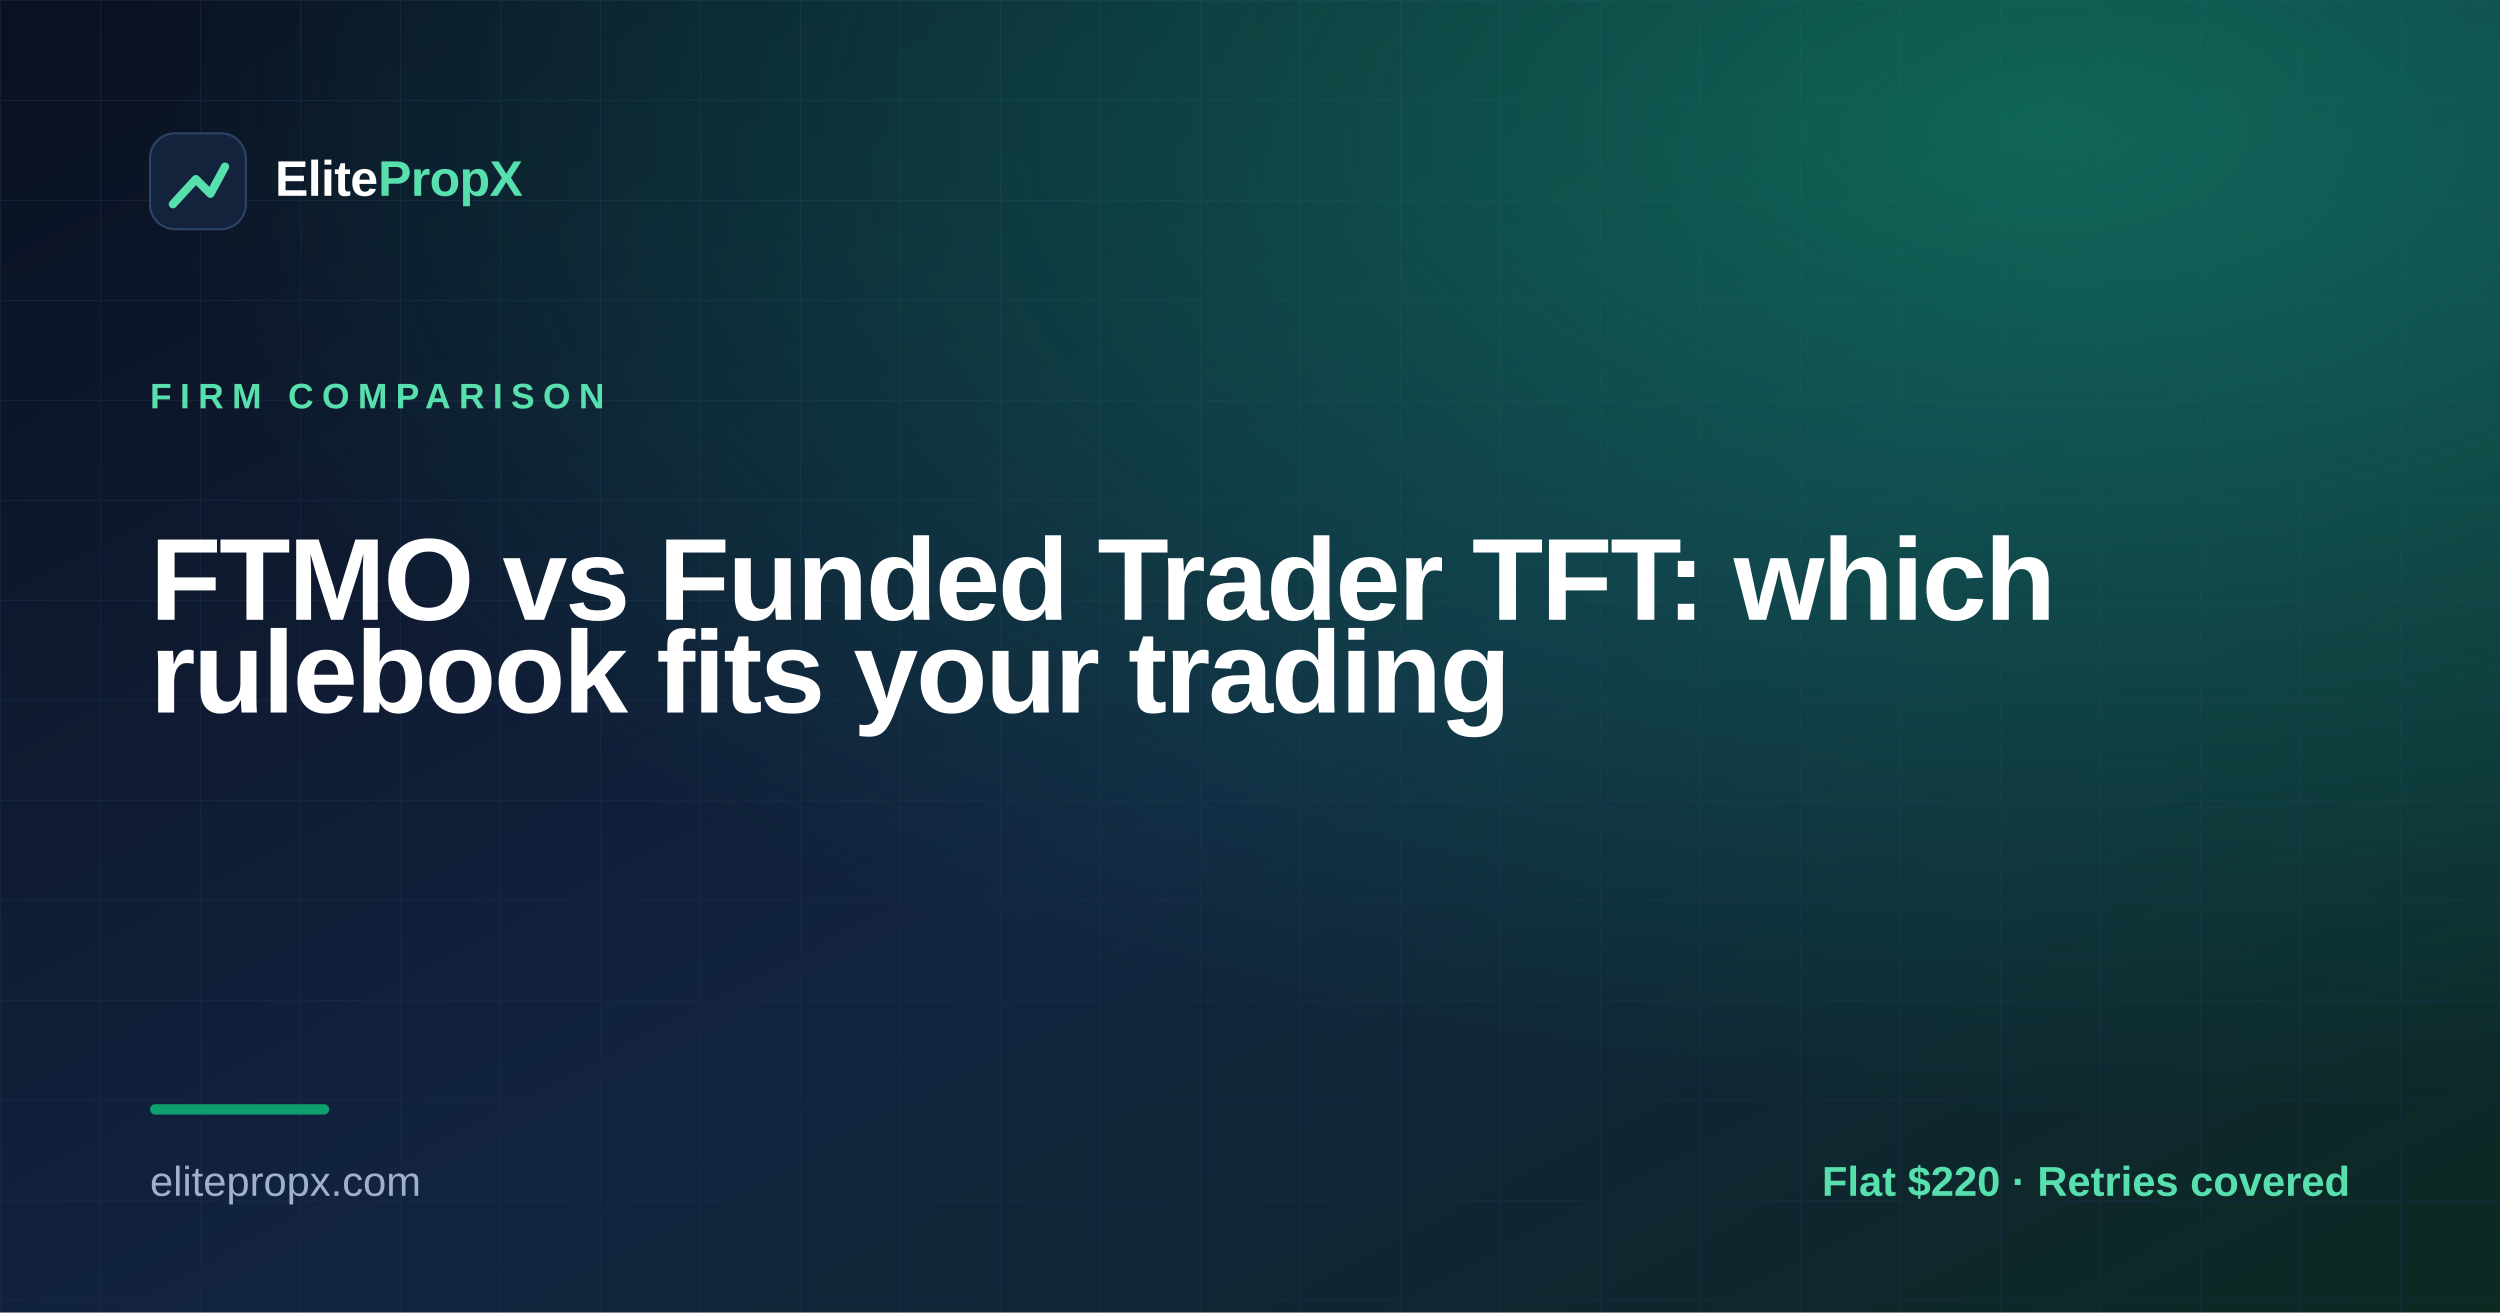
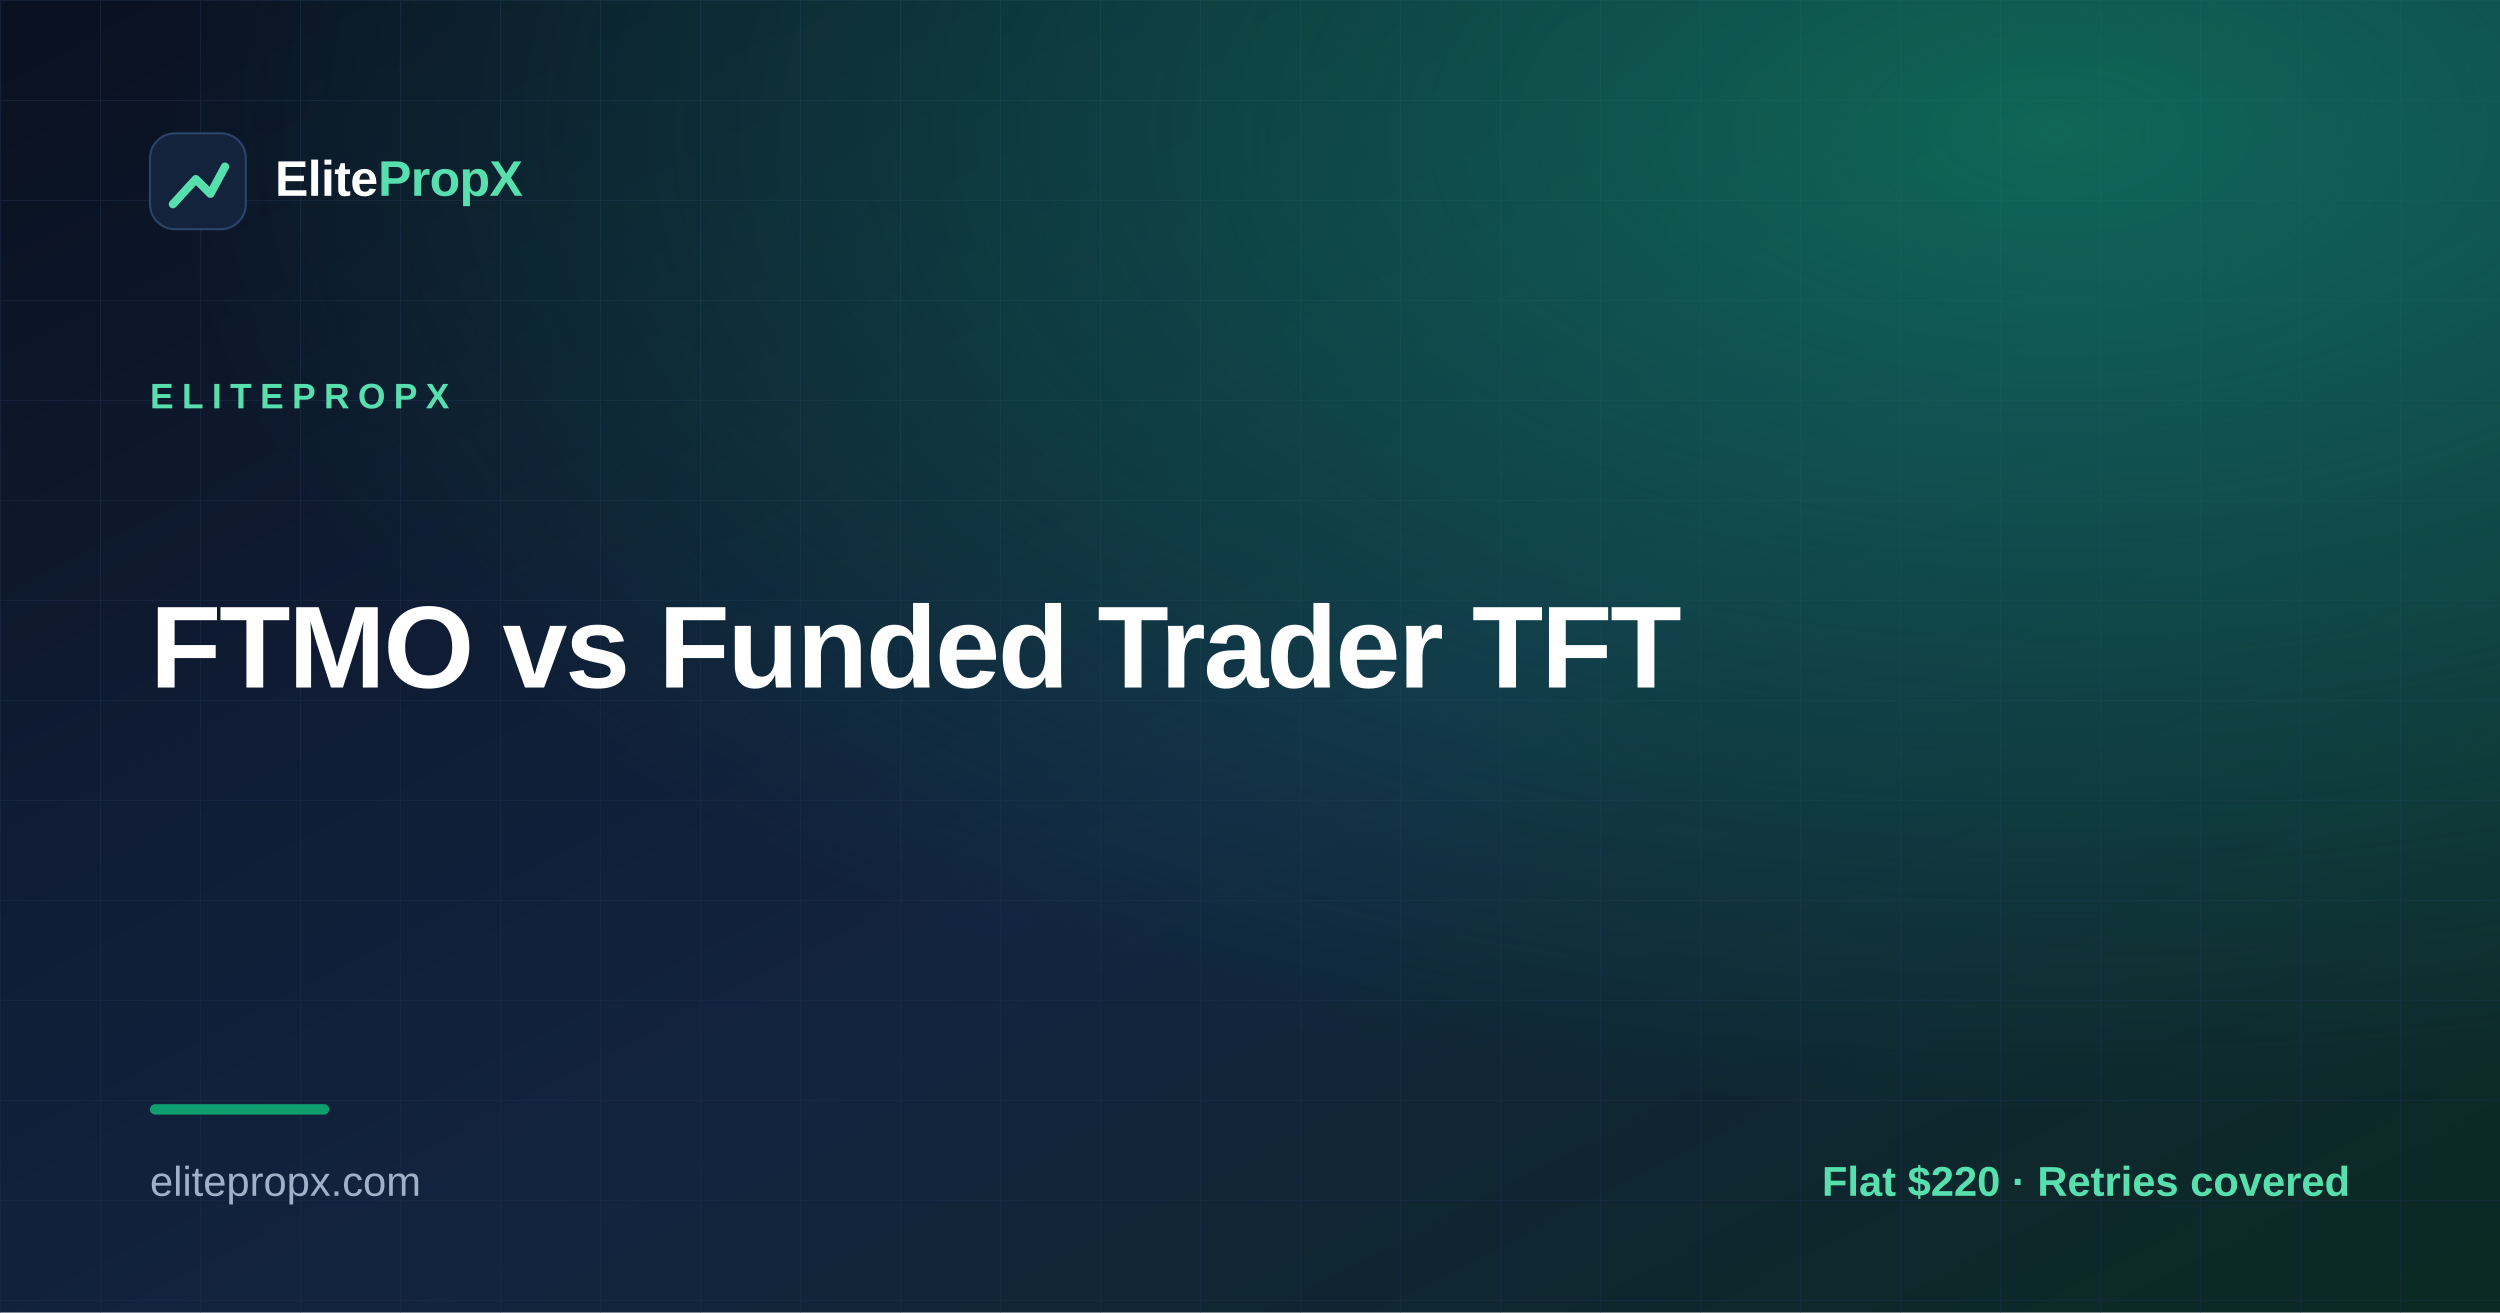
- <svg xmlns="http://www.w3.org/2000/svg" width="1200" height="630" viewBox="0 0 1200 630" role="img" aria-label="FTMO vs Funded Trader TFT: which rulebook fits your trading" font-family="Arial, Helvetica, 'Segoe UI', sans-serif">
+ <svg xmlns="http://www.w3.org/2000/svg" width="1200" height="630" viewBox="0 0 1200 630" role="img" aria-label="FTMO vs Funded Trader TFT" font-family="Arial, Helvetica, 'Segoe UI', sans-serif">
  <defs>
    <linearGradient id="bg" x1="0" y1="0" x2="1" y2="1">
      <stop offset="0" stop-color="#0a1120" />
      <stop offset="0.55" stop-color="#122340" />
      <stop offset="1" stop-color="#0c2a22" />
    </linearGradient>
    <radialGradient id="glow" cx="0.82" cy="0.1" r="0.75">
      <stop offset="0" stop-color="#0e9f6e" stop-opacity="0.55" />
      <stop offset="1" stop-color="#0e9f6e" stop-opacity="0" />
    </radialGradient>
    <pattern id="ogg" width="48" height="48" patternUnits="userSpaceOnUse">
      <path d="M 48 0 L 0 0 0 48" fill="none" stroke="#1b2c47" stroke-width="1" />
    </pattern>
  </defs>
  <rect width="1200" height="630" fill="url(#bg)" />
  <rect width="1200" height="630" fill="url(#ogg)" opacity="0.55" />
  <rect width="1200" height="630" fill="url(#glow)" />
  <g transform="translate(72,64)">
    <rect width="46" height="46" rx="12" fill="#13233c" stroke="#2b4467" />
    <path d="M11 34 L22 22 L29 29 L36 16" fill="none" stroke="#57e0ae" stroke-width="4" stroke-linecap="round" stroke-linejoin="round" />
  </g>
  <text x="132" y="94" font-family="Arial, Helvetica, 'Segoe UI', sans-serif" font-size="24" font-weight="800" fill="#ffffff" letter-spacing="-0.3">Elite<tspan fill="#57e0ae">PropX</tspan>
  </text>
-   <text x="72" y="196" font-family="Arial, Helvetica, 'Segoe UI', sans-serif" font-size="17" font-weight="800" fill="#57e0ae" letter-spacing="4">FIRM COMPARISON</text>
-   <text x="72" y="297.52" font-family="Arial, Helvetica, 'Segoe UI', sans-serif" font-size="56" font-weight="800" fill="#ffffff" letter-spacing="-1">FTMO vs Funded Trader TFT: which</text>
-   <text x="72" y="342" font-family="Arial, Helvetica, 'Segoe UI', sans-serif" font-size="56" font-weight="800" fill="#ffffff" letter-spacing="-1">rulebook fits your trading</text>
+   <text x="72" y="196" font-family="Arial, Helvetica, 'Segoe UI', sans-serif" font-size="17" font-weight="800" fill="#57e0ae" letter-spacing="4">ELITEPROPX</text>
+   <text x="72" y="330" font-family="Arial, Helvetica, 'Segoe UI', sans-serif" font-size="56" font-weight="800" fill="#ffffff" letter-spacing="-1">FTMO vs Funded Trader TFT</text>
  <rect x="72" y="530" width="86" height="5" rx="2.5" fill="#0e9f6e" />
  <text x="72" y="574" font-family="Arial, Helvetica, 'Segoe UI', sans-serif" font-size="20" fill="#9fb0c9">elitepropx.com</text>
  <text x="1128" y="574" font-family="Arial, Helvetica, 'Segoe UI', sans-serif" font-size="20" font-weight="700" fill="#57e0ae" text-anchor="end">Flat $220 · Retries covered</text>
</svg>
